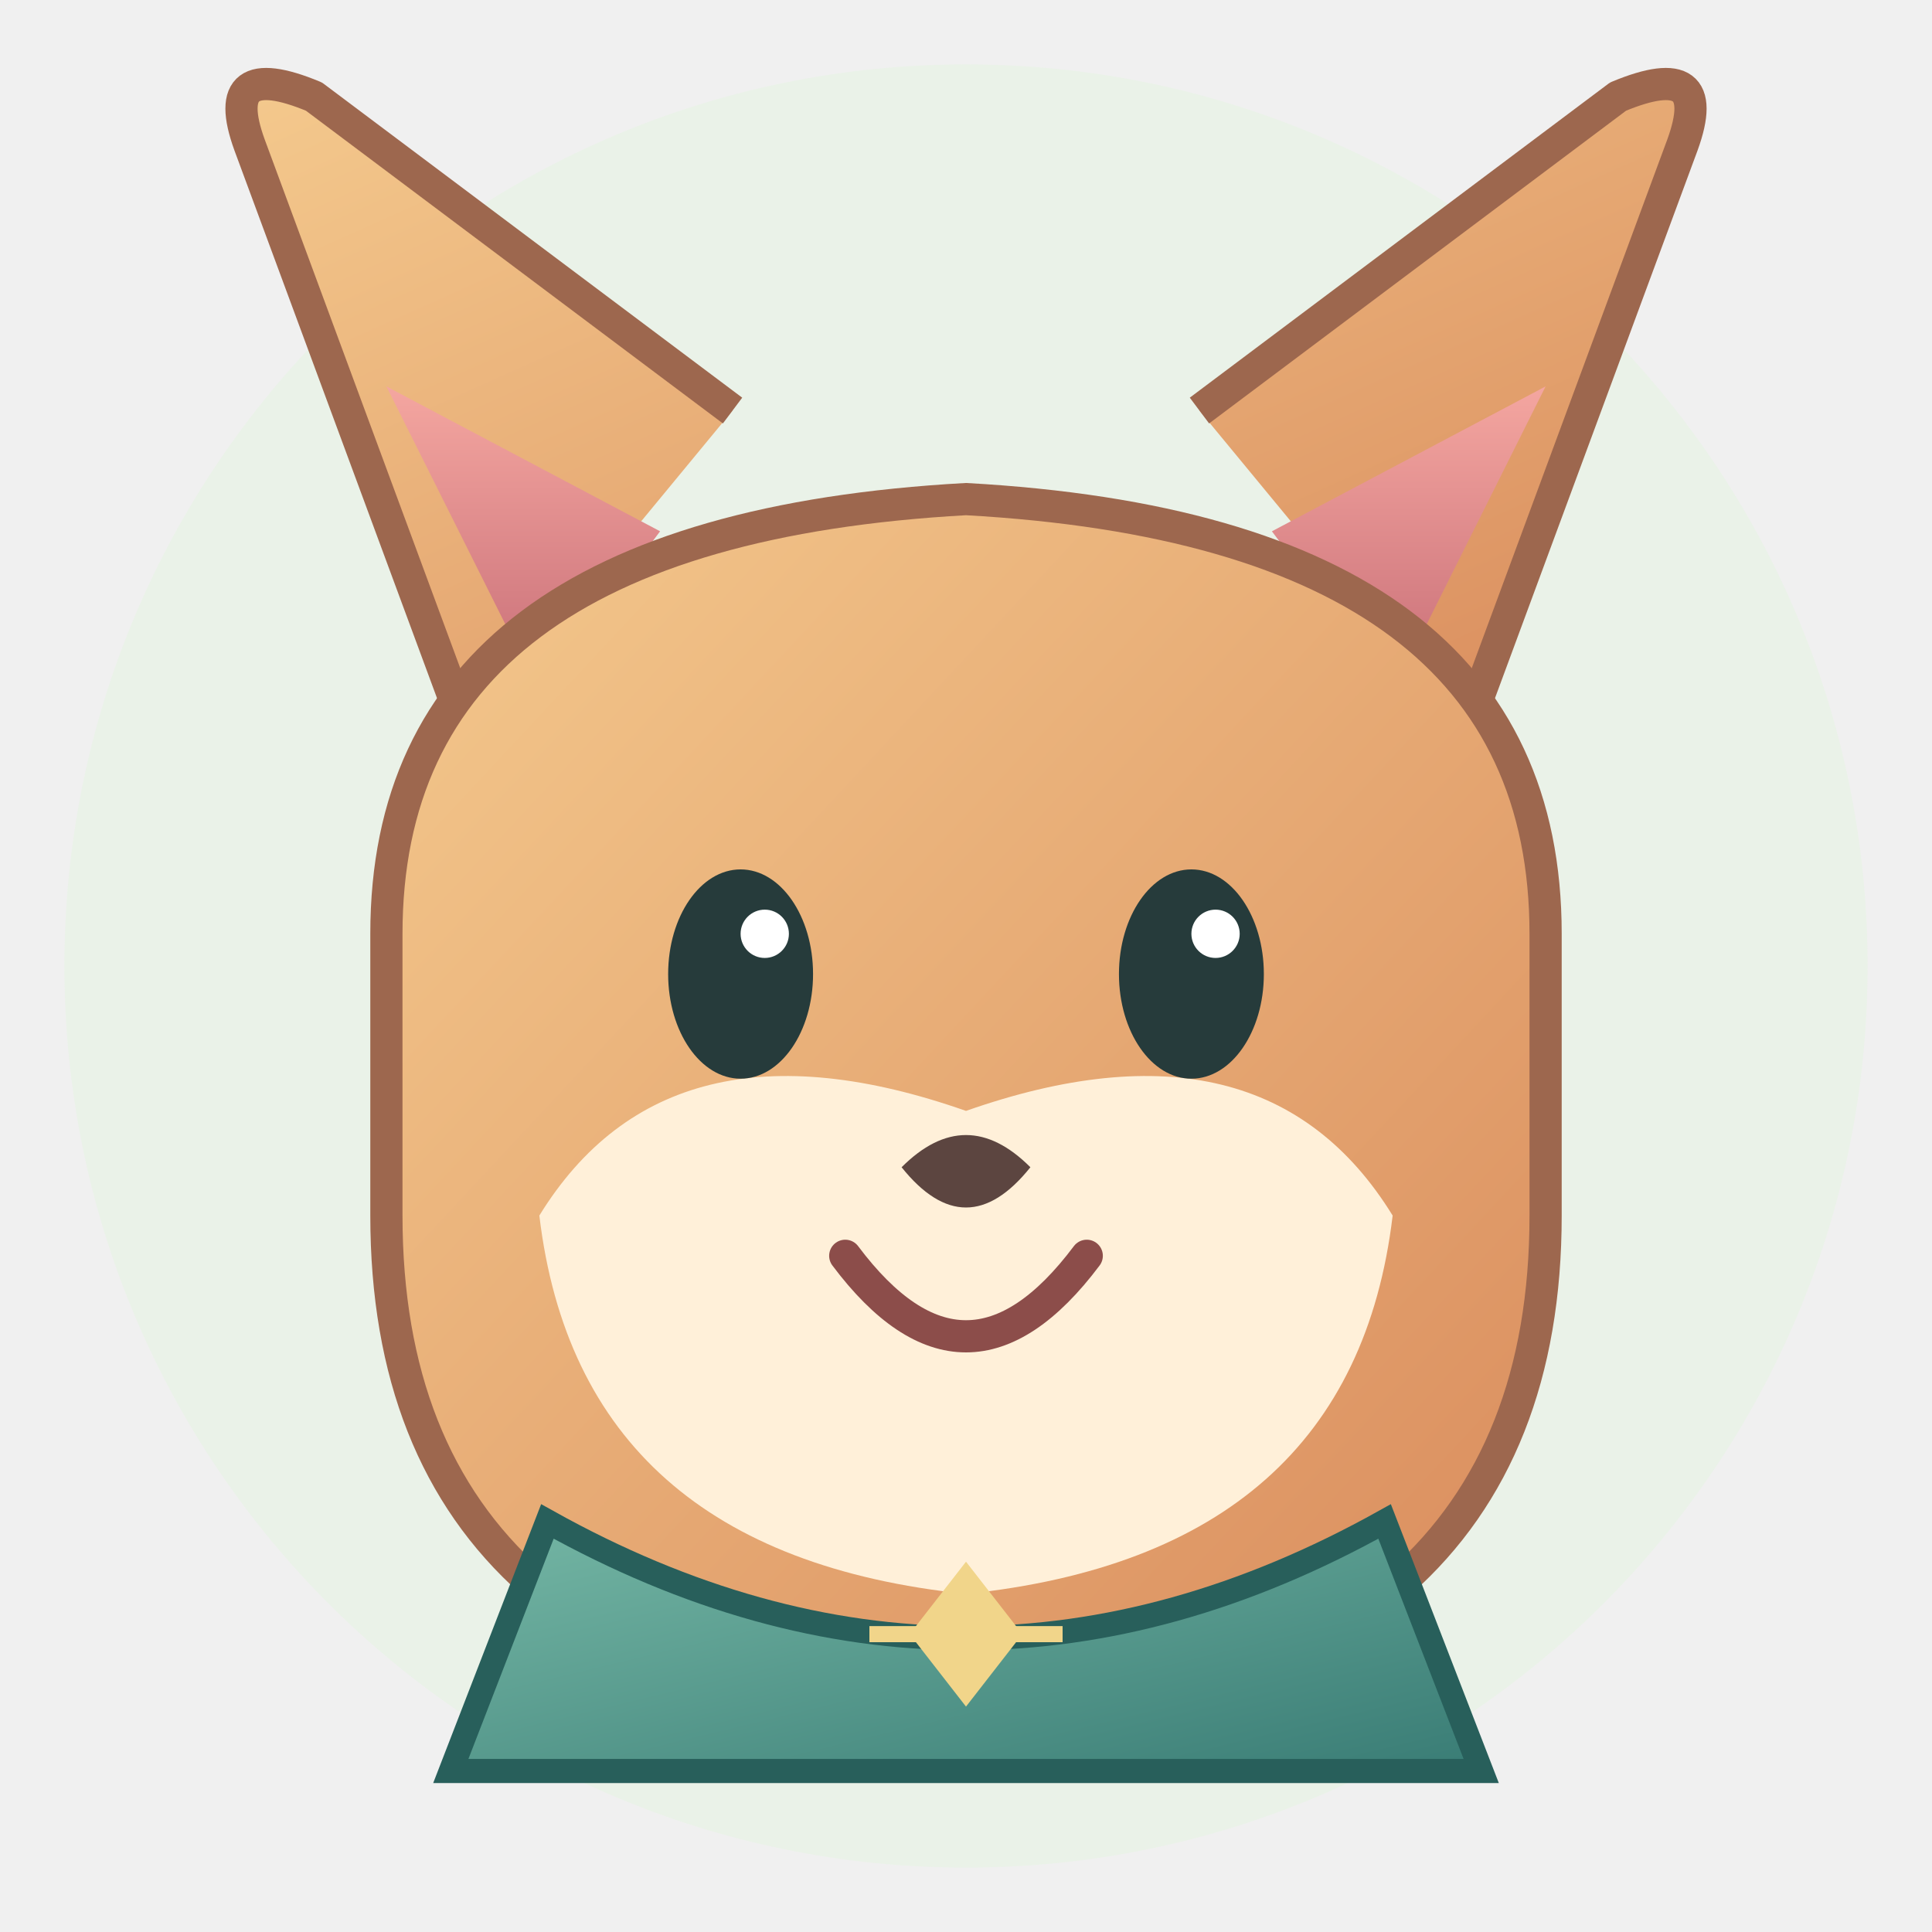
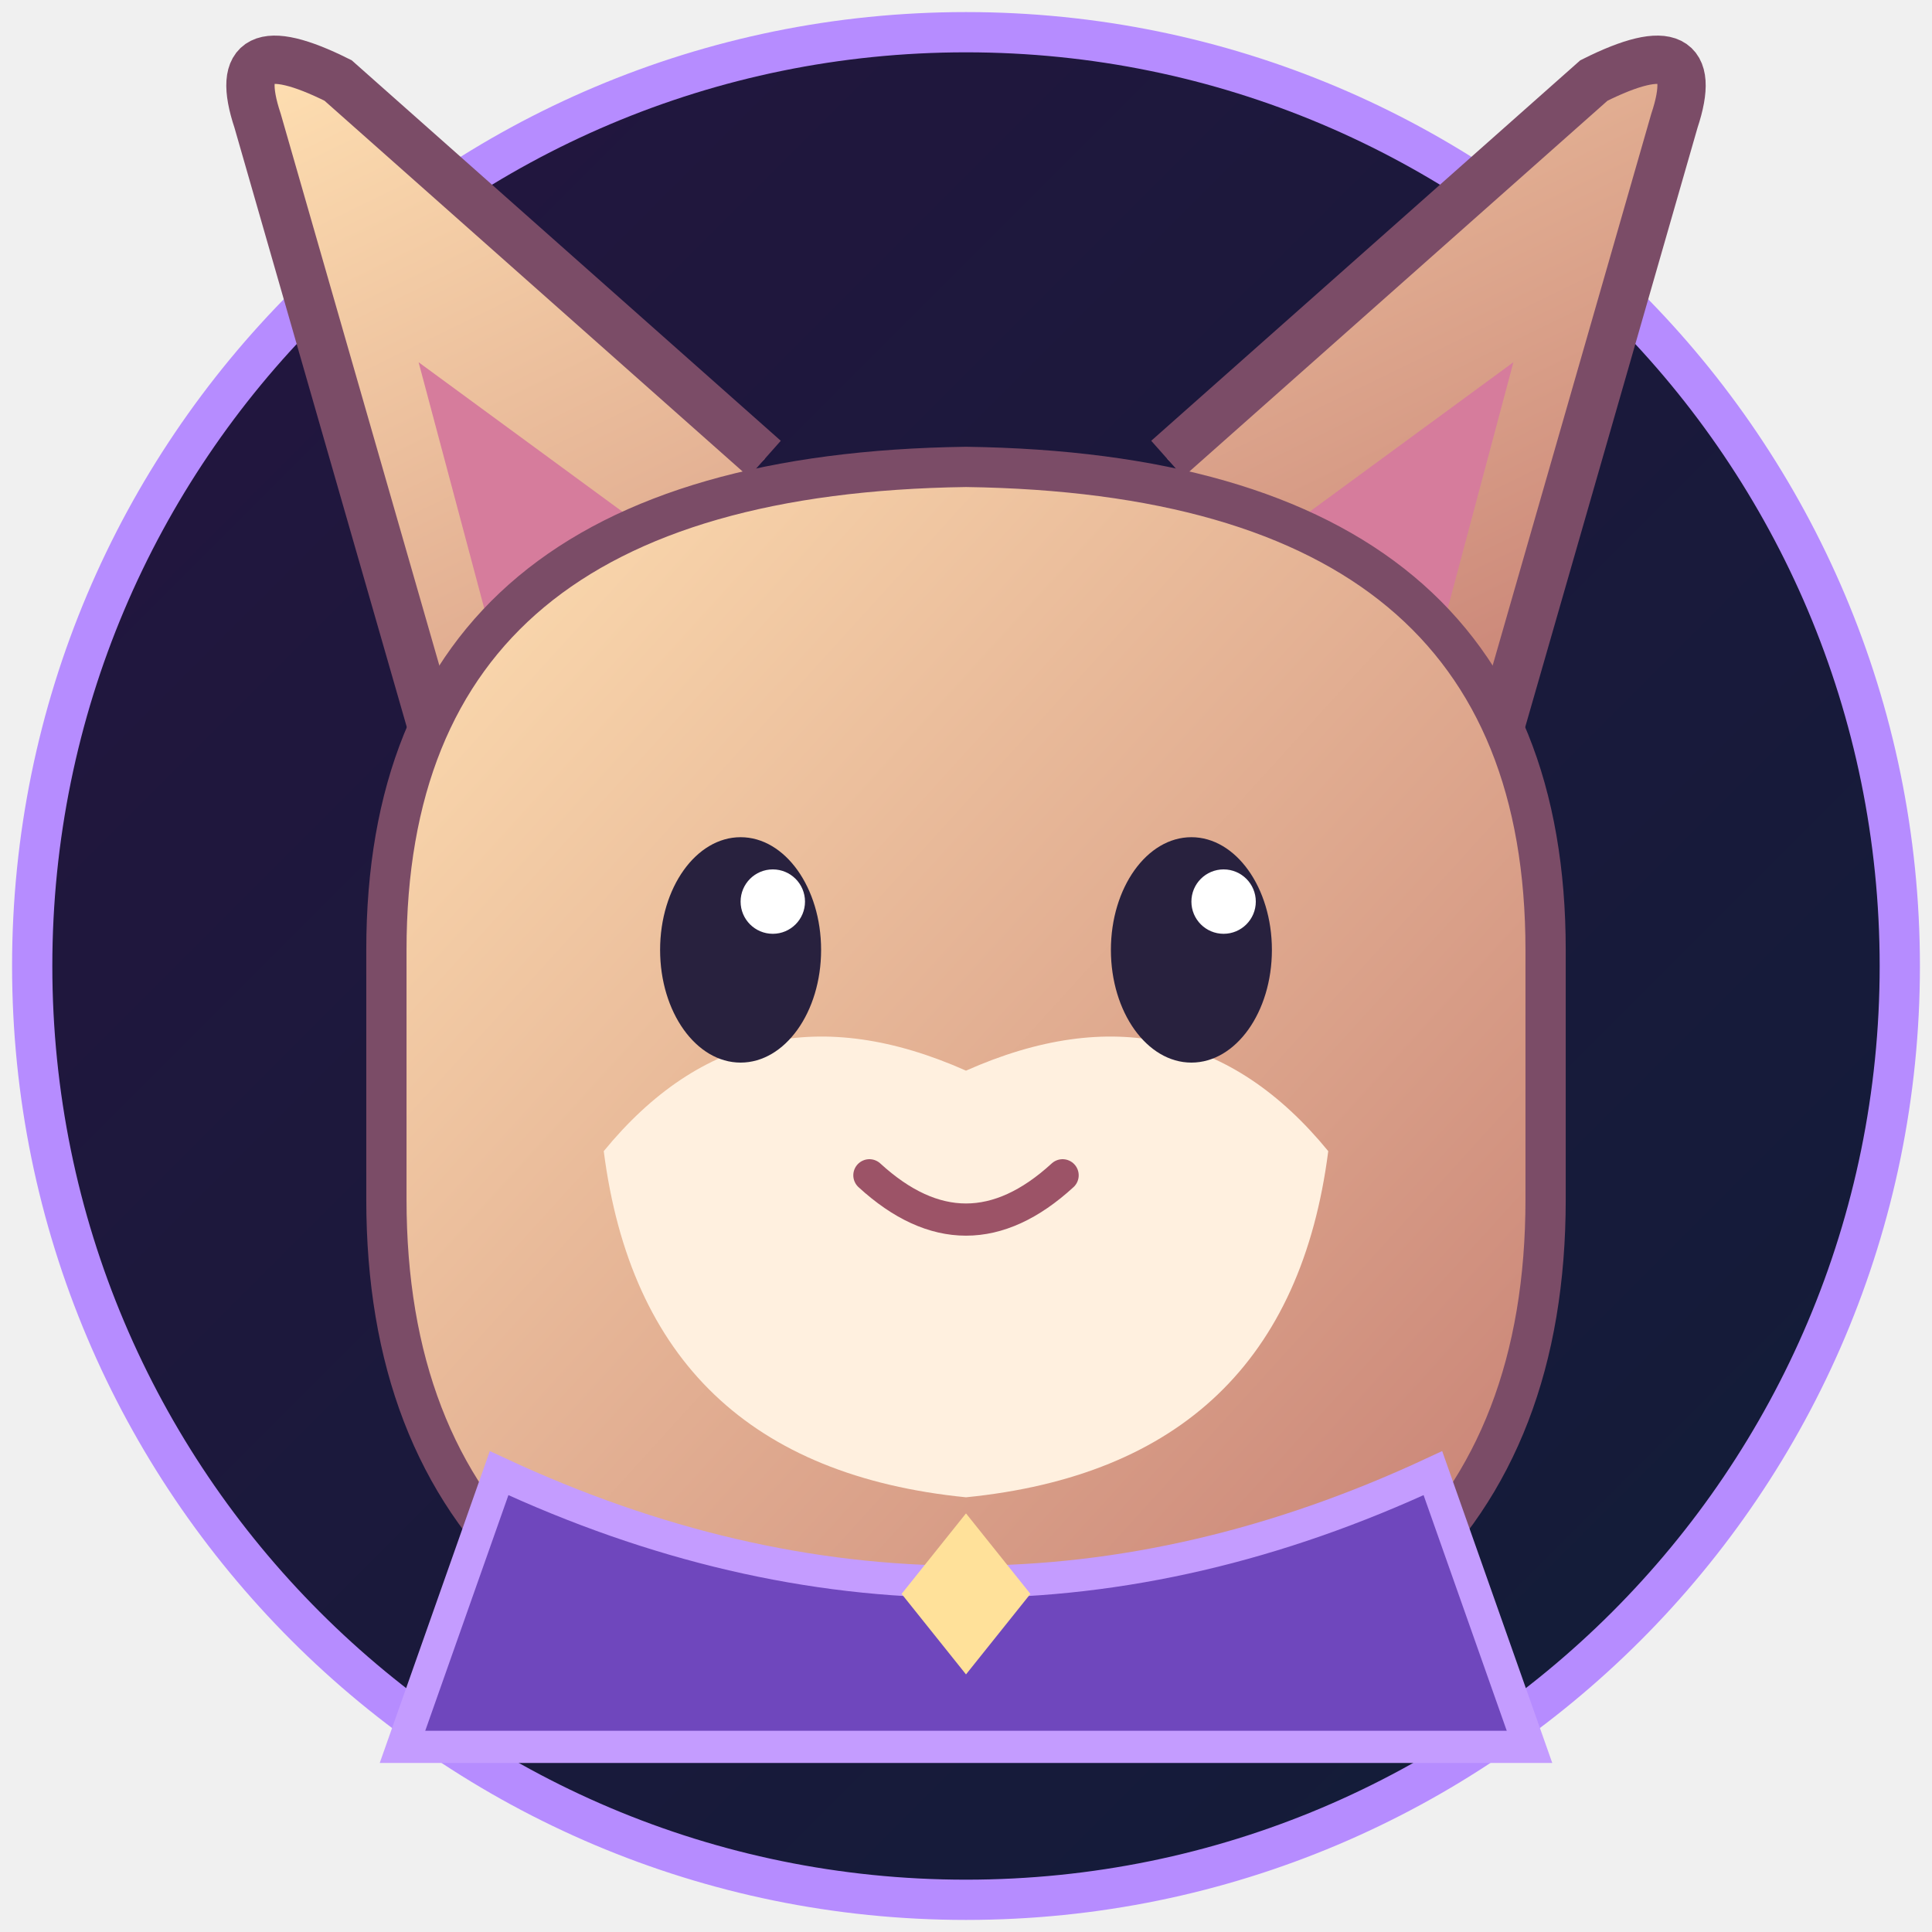
- <svg xmlns="http://www.w3.org/2000/svg" viewBox="0 0 240 240" role="img" aria-label="Mimox fennec mascot">
+ <svg xmlns="http://www.w3.org/2000/svg" viewBox="0 0 240 240" role="img" aria-label="MIMOX anime fox gamer">
  <defs>
-     <linearGradient id="fur" x1="0" y1="0" x2="1" y2="1">
-       <stop stop-color="#f4c98d" />
-       <stop offset="1" stop-color="#d98b5c" />
+     <linearGradient id="fur" x2="1" y2="1">
+       <stop stop-color="#ffe0b2" />
+       <stop offset="1" stop-color="#c47b71" />
    </linearGradient>
-     <linearGradient id="ear" x1="0" y1="0" x2="0" y2="1">
-       <stop stop-color="#f4a6a0" />
-       <stop offset="1" stop-color="#c86e77" />
-     </linearGradient>
-     <linearGradient id="scarf" x1="0" y1="0" x2="1" y2="1">
-       <stop stop-color="#75b7a5" />
-       <stop offset="1" stop-color="#397c75" />
+     <linearGradient id="bg" x2="1" y2="1">
+       <stop stop-color="#24153f" />
+       <stop offset="1" stop-color="#111d38" />
    </linearGradient>
  </defs>
-   <circle cx="120" cy="120" r="112" fill="#eaf2e8" />
-   <path d="M58 91 31 18Q27 7 39 12L91 51M182 91l27-73q4-11-8-6l-52 39" fill="url(#fur)" stroke="#9d674e" stroke-width="4" stroke-linejoin="round" />
-   <path d="m48 48 34 18-15 20zm144 0-34 18 15 20z" fill="url(#ear)" />
-   <path d="M48 116Q48 66 120 62q72 4 72 54v35q0 59-72 64-72-5-72-64z" fill="url(#fur)" stroke="#9d674e" stroke-width="4" />
-   <path d="M67 151q16-26 53-13 37-13 53 13-5 42-53 47-48-5-53-47" fill="#fff0d9" />
-   <ellipse cx="92" cy="121" rx="9" ry="13" fill="#263b3b" />
-   <ellipse cx="148" cy="121" rx="9" ry="13" fill="#263b3b" />
-   <circle cx="95" cy="116" r="3" fill="white" />
-   <circle cx="151" cy="116" r="3" fill="white" />
-   <path d="M112 145q8-8 16 0-8 10-16 0" fill="#5c4540" />
-   <path d="M105 156q15 20 30 0" fill="none" stroke="#8c4d4a" stroke-width="4" stroke-linecap="round" />
-   <path d="M68 189q52 29 104 0l12 31H56z" fill="url(#scarf)" stroke="#285f5b" stroke-width="3" />
-   <path d="m120 194 7 9-7 9-7-9z" fill="#f1d58a" />
-   <path d="M108 203h24" stroke="#f1d58a" stroke-width="2" />
+   <circle cx="120" cy="120" r="116" fill="url(#bg)" stroke="#b68cff" stroke-width="5" />
+   <path d="M55 95 32 15q-4-12 10-5l53 47M185 95l23-80q4-12-10-5l-53 47" fill="url(#fur)" stroke="#7b4c67" stroke-width="6" />
+   <path d="m52 45 30 22-18 23zm136 0-30 22 18 23z" fill="#d67c9c" />
+   <path d="M48 118Q48 59 120 58q72 1 72 60v31q0 60-72 67-72-7-72-67z" fill="url(#fur)" stroke="#7b4c67" stroke-width="5" />
+   <path d="M75 143q18-22 45-10 27-12 45 10-5 39-45 43-40-4-45-43" fill="#fff0df" />
+   <ellipse cx="92" cy="118" rx="10" ry="14" fill="#28213e" />
+   <ellipse cx="148" cy="118" rx="10" ry="14" fill="#28213e" />
+   <circle cx="96" cy="112" r="4" fill="white" />
+   <circle cx="152" cy="112" r="4" fill="white" />
+   <path d="M108 146q12 11 24 0" fill="none" stroke="#9c5367" stroke-width="4" stroke-linecap="round" />
+   <path d="M62 183Q120 210 178 183l12 34H50z" fill="#6f47bd" stroke="#c49cff" stroke-width="4" />
+   <path d="M120 188l8 10-8 10-8-10z" fill="#ffe19a" />
</svg>
